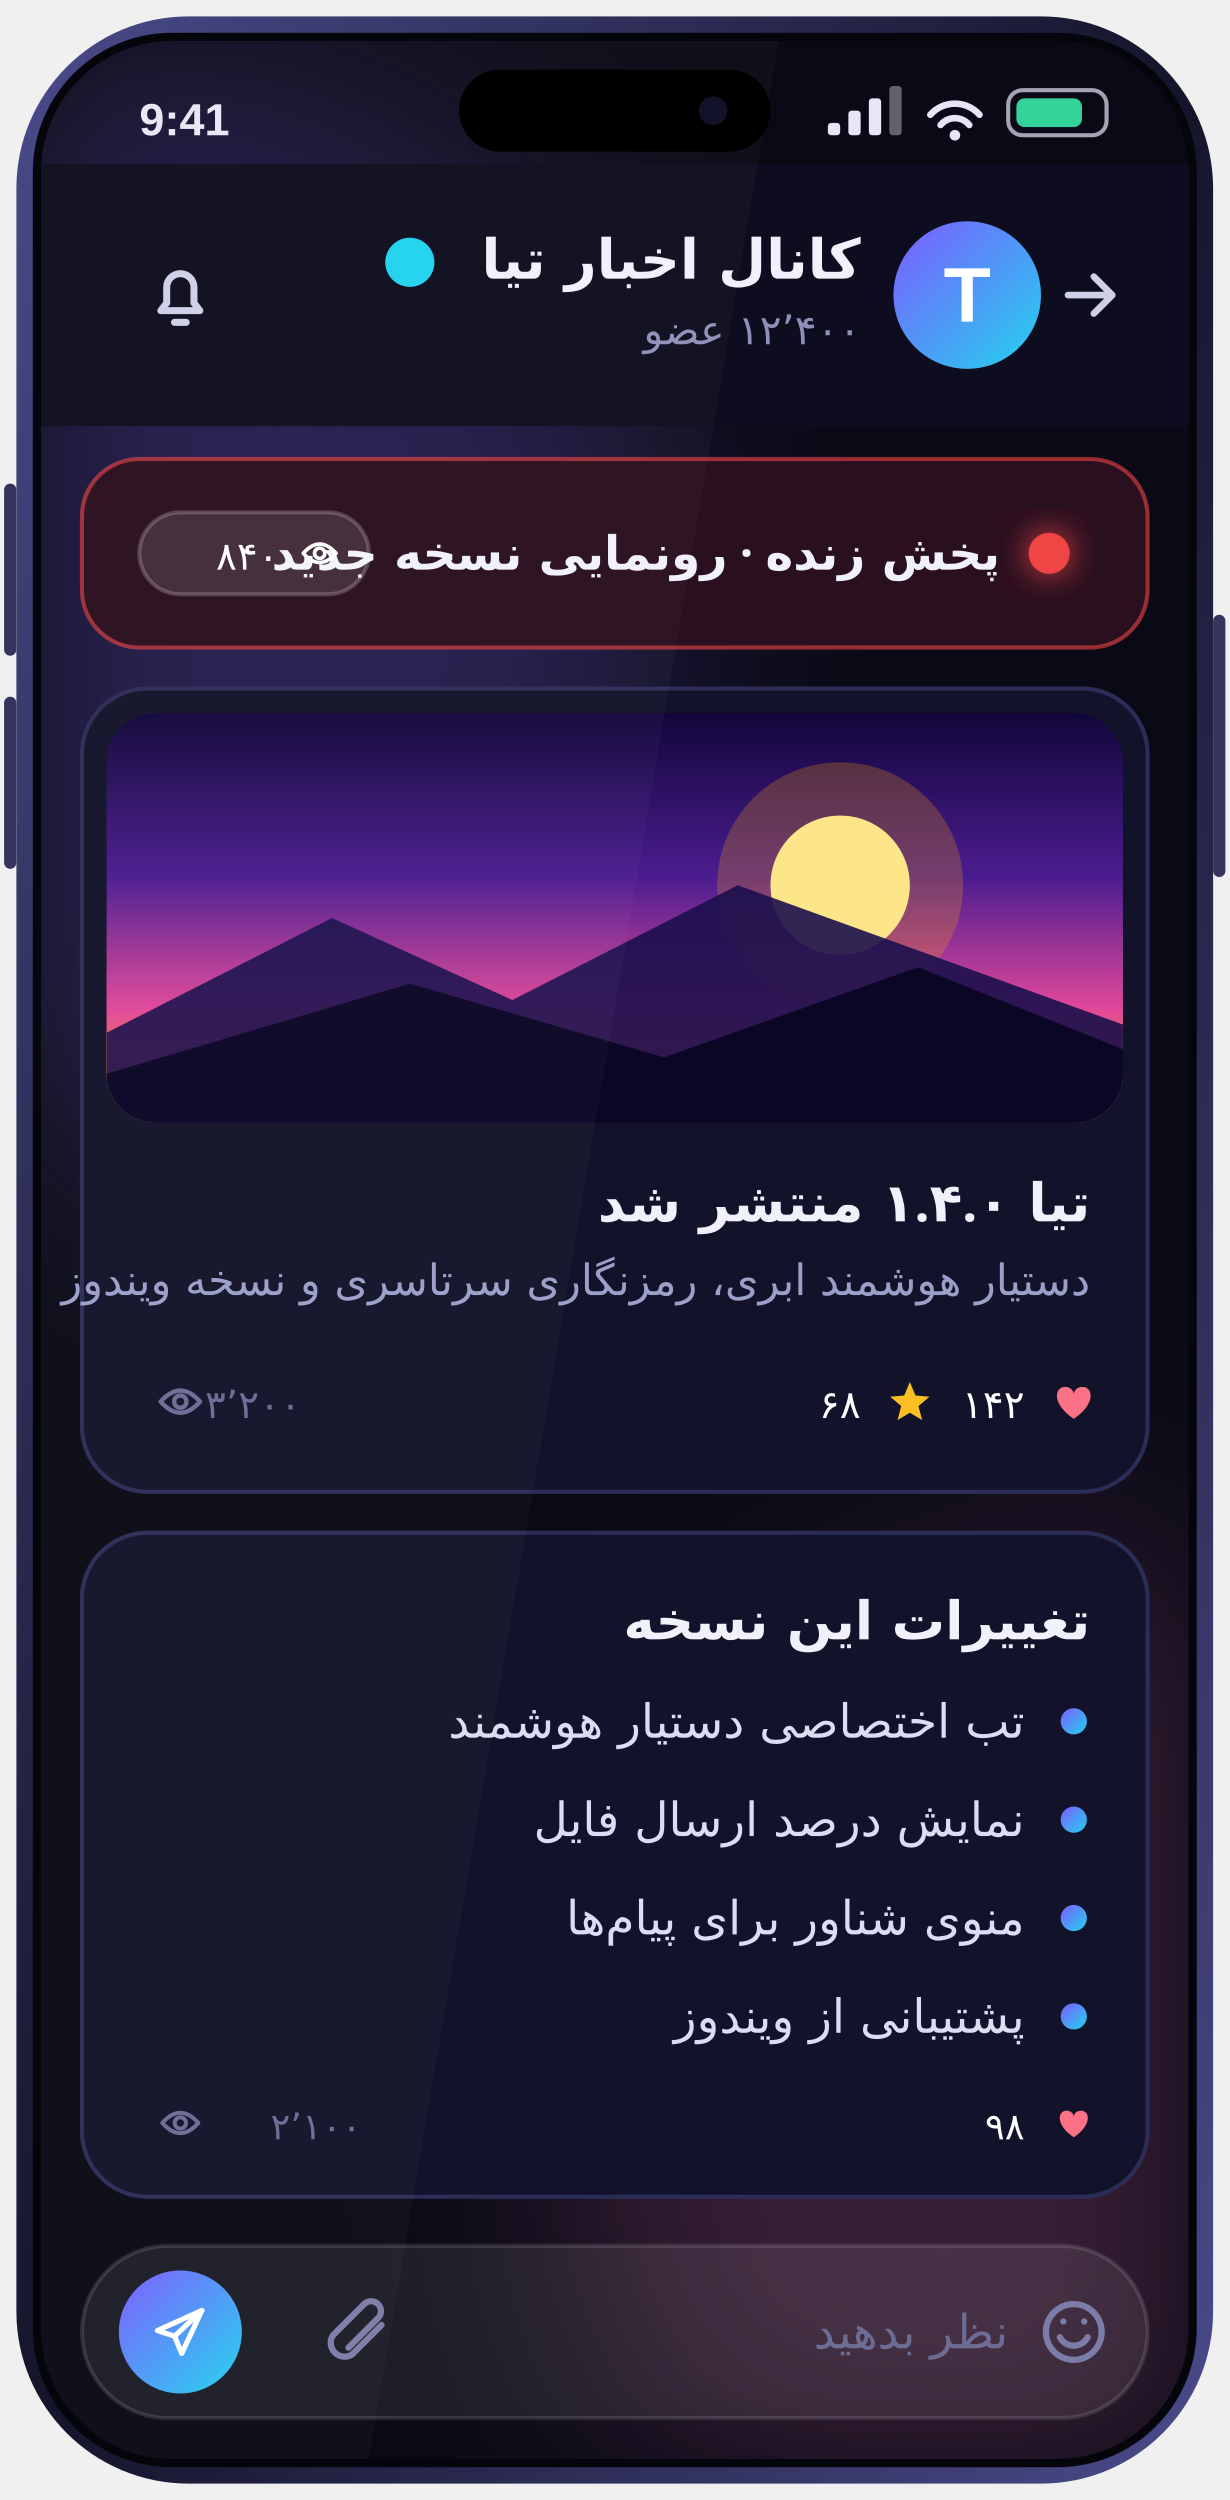
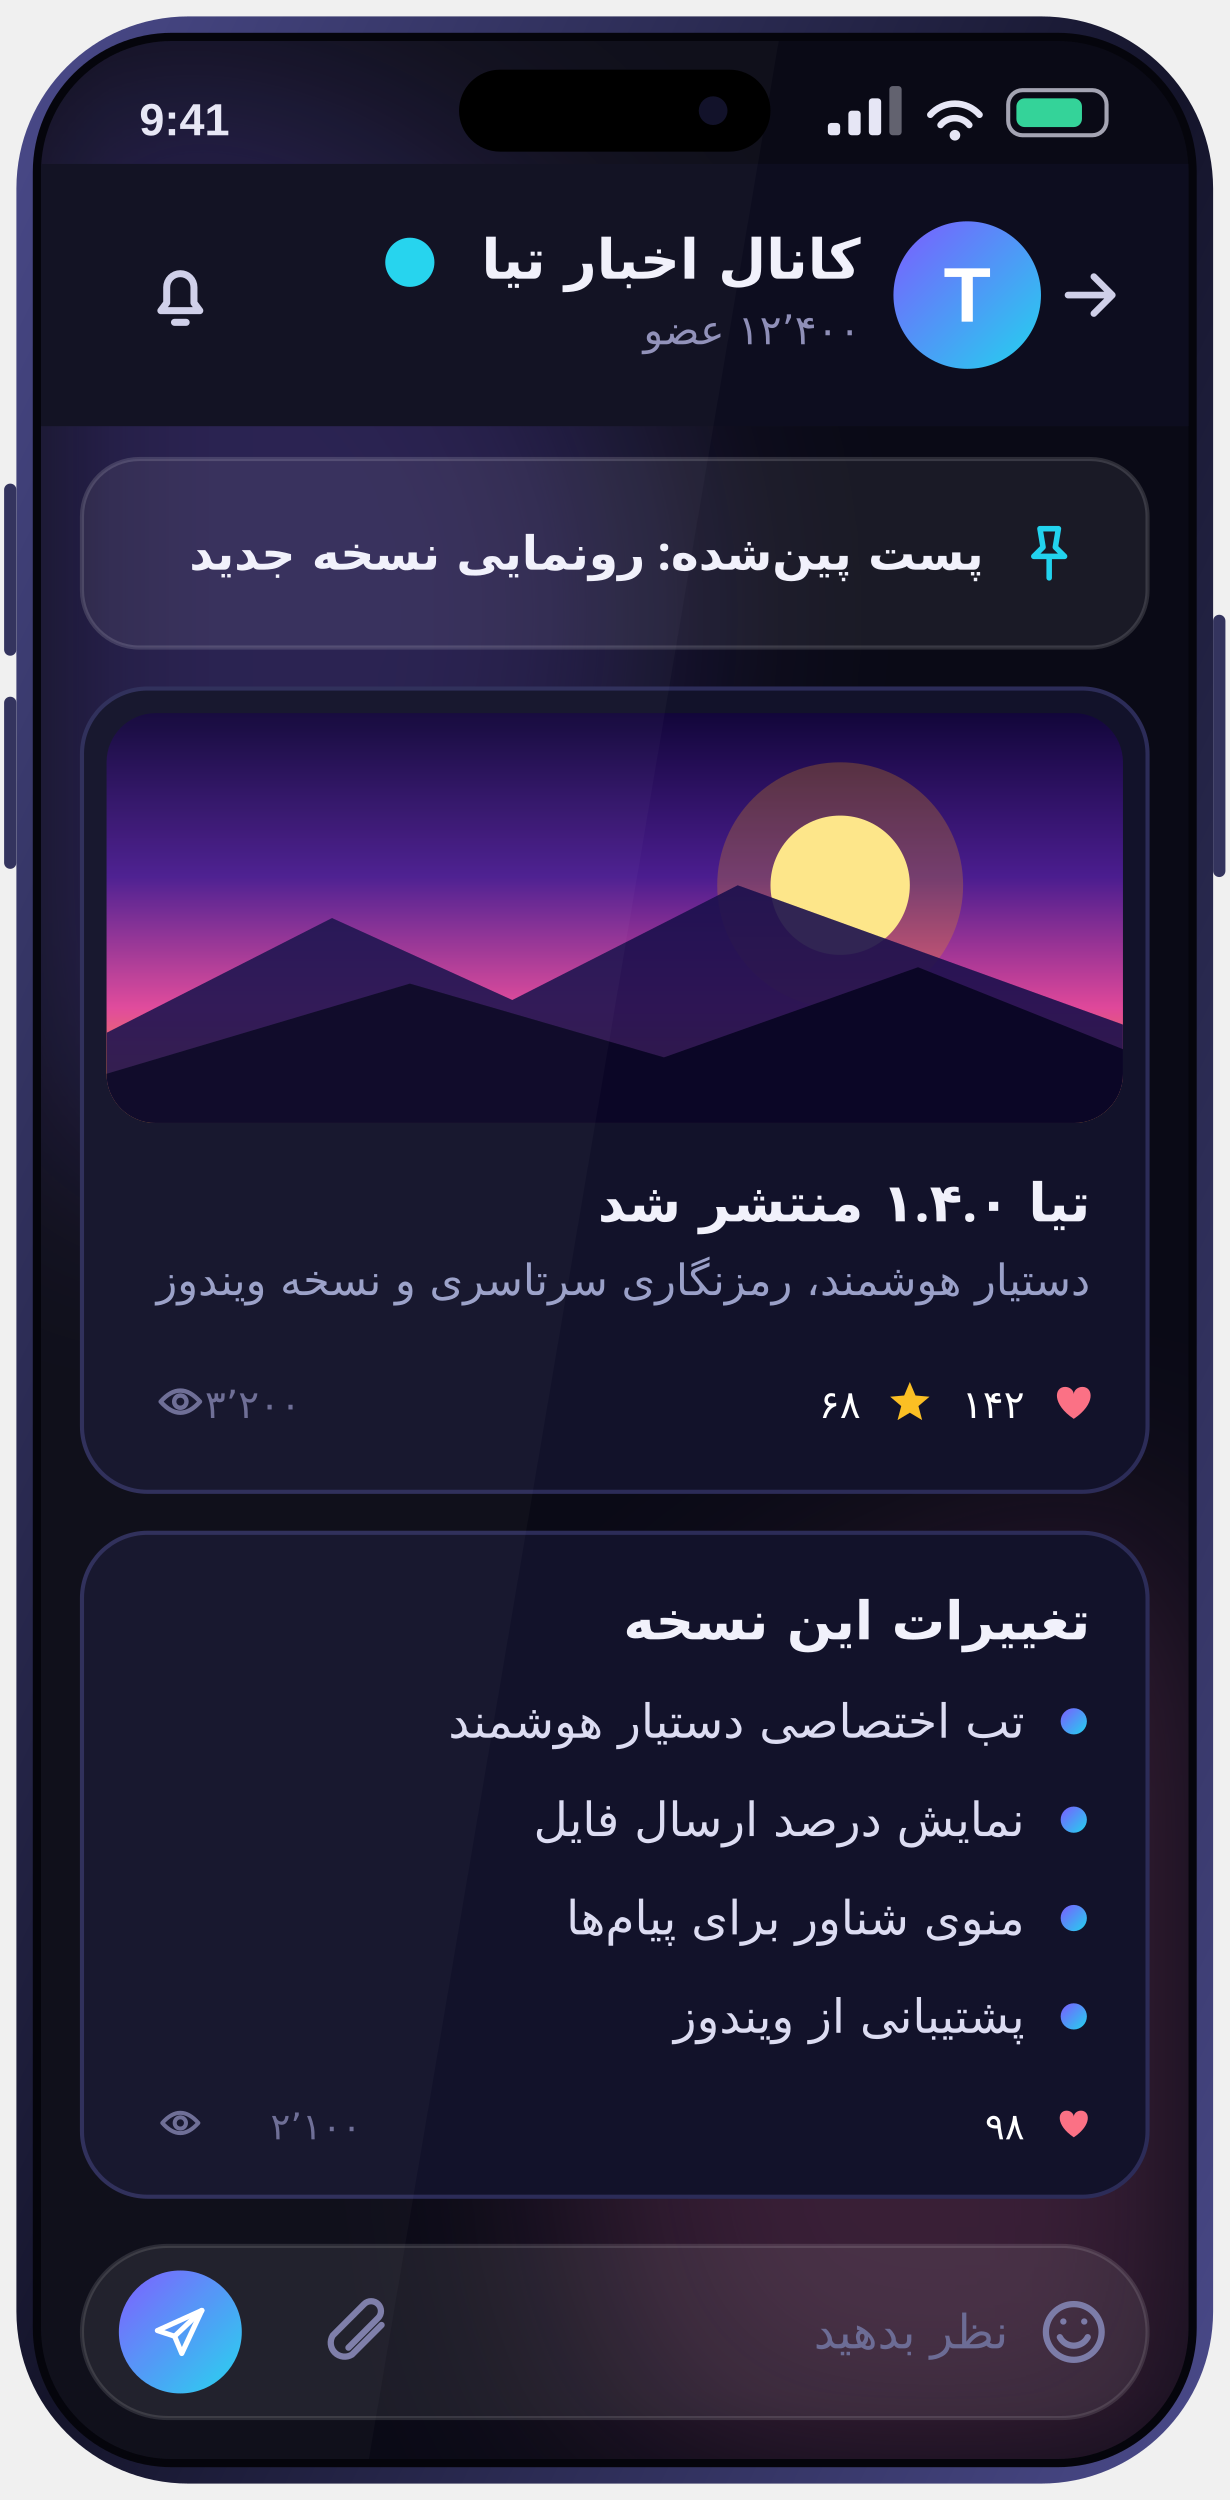
<svg xmlns="http://www.w3.org/2000/svg" viewBox="0 0 300 610" width="300" height="610" role="img">
  <defs>
    <linearGradient id="gp" x1="0" y1="0" x2="1" y2="1">
      <stop offset="0" stop-color="#7c5cff" />
      <stop offset="1" stop-color="#22d3ee" />
    </linearGradient>
    <linearGradient id="gk" x1="0" y1="0" x2="1" y2="1">
      <stop offset="0" stop-color="#7c5cff" />
      <stop offset="1" stop-color="#f472b6" />
    </linearGradient>
    <linearGradient id="gb" x1="0" y1="0" x2="1" y2="1">
      <stop offset="0" stop-color="#7c5cff" />
      <stop offset="1" stop-color="#5b3fe0" />
    </linearGradient>
    <linearGradient id="ga" x1="0" y1="0" x2="1" y2="1">
      <stop offset="0" stop-color="#f59e0b" />
      <stop offset="1" stop-color="#ef4444" />
    </linearGradient>
    <radialGradient id="go" cx=".4" cy=".7" r=".8">
      <stop offset="0" stop-color="#fff" />
      <stop offset=".35" stop-color="#f472b6" />
      <stop offset=".75" stop-color="#7c5cff" />
      <stop offset="1" stop-color="#3b2a99" />
    </radialGradient>
    <linearGradient id="fr" x1="0" y1="0" x2="1" y2="1">
      <stop offset="0" stop-color="#4a4a8a" />
      <stop offset=".5" stop-color="#14142a" />
      <stop offset="1" stop-color="#4a4a8a" />
    </linearGradient>
    <linearGradient id="sky" x1="0" y1="0" x2="0" y2="1">
      <stop offset="0" stop-color="#12063a" />
      <stop offset=".4" stop-color="#4b1d8f" />
      <stop offset=".72" stop-color="#e0489a" />
      <stop offset="1" stop-color="#f59e0b" />
    </linearGradient>
    <linearGradient id="wat" x1="0" y1="0" x2="0" y2="1">
      <stop offset="0" stop-color="#7c3aed" stop-opacity=".7" />
      <stop offset="1" stop-color="#0b0626" />
    </linearGradient>
    <filter id="bl" x="-60%" y="-60%" width="220%" height="220%">
      <feGaussianBlur stdDeviation="28" />
    </filter>
    <filter id="gl2" x="-60%" y="-60%" width="220%" height="220%">
      <feGaussianBlur stdDeviation="4" result="b" />
      <feMerge>
        <feMergeNode in="b" />
        <feMergeNode in="SourceGraphic" />
      </feMerge>
    </filter>
    <linearGradient id="av0" x1="0" y1="0" x2="1" y2="1">
      <stop offset="0" stop-color="#7c5cff" />
      <stop offset="1" stop-color="#22d3ee" />
    </linearGradient>
    <linearGradient id="av1" x1="0" y1="0" x2="1" y2="1">
      <stop offset="0" stop-color="#f472b6" />
      <stop offset="1" stop-color="#7c5cff" />
    </linearGradient>
    <linearGradient id="av2" x1="0" y1="0" x2="1" y2="1">
      <stop offset="0" stop-color="#22d3ee" />
      <stop offset="1" stop-color="#34d399" />
    </linearGradient>
    <linearGradient id="av3" x1="0" y1="0" x2="1" y2="1">
      <stop offset="0" stop-color="#f59e0b" />
      <stop offset="1" stop-color="#ef4444" />
    </linearGradient>
    <linearGradient id="av4" x1="0" y1="0" x2="1" y2="1">
      <stop offset="0" stop-color="#a78bfa" />
      <stop offset="1" stop-color="#f472b6" />
    </linearGradient>
    <linearGradient id="av5" x1="0" y1="0" x2="1" y2="1">
      <stop offset="0" stop-color="#34d399" />
      <stop offset="1" stop-color="#22d3ee" />
    </linearGradient>
    <clipPath id="scr">
      <rect x="10" y="10" width="280" height="590" rx="32" />
    </clipPath>
  </defs>
  <rect x="4" y="4" width="292" height="602" rx="42" fill="url(#fr)" />
  <rect x="1" y="118" width="3" height="42" rx="1.5" fill="#34345e" />
  <rect x="1" y="170" width="3" height="42" rx="1.5" fill="#34345e" />
  <rect x="296" y="150" width="3" height="64" rx="1.5" fill="#34345e" />
  <rect x="8" y="8" width="284" height="594" rx="34" fill="#05050c" />
  <g clip-path="url(#scr)">
    <rect x="10" y="10" width="280" height="590" fill="#0a0a16" />
    <circle cx="30" cy="150" r="130" fill="#7c5cff" opacity=".24" filter="url(#bl)" />
    <circle cx="280" cy="520" r="140" fill="#f472b6" opacity=".2" filter="url(#bl)" />
    <text x="34" y="33" font-size="11" font-weight="700" fill="#e6e6f5" font-family="Arial">9:41</text>
    <rect x="202" y="30" width="3" height="3" rx=".8" fill="#e6e6f5" />
    <rect x="207" y="27" width="3" height="6" rx=".8" fill="#e6e6f5" />
    <rect x="212" y="24" width="3" height="9" rx=".8" fill="#e6e6f5" />
    <rect x="217" y="21" width="3" height="12" rx=".8" fill="#e6e6f5" opacity=".4" />
    <path d="M227 28a8 8 0 0 1 12 0M229.5 30.5a4.5 4.5 0 0 1 7 0" stroke="#e6e6f5" stroke-width="1.6" fill="none" stroke-linecap="round" />
    <circle cx="233" cy="33" r="1.3" fill="#e6e6f5" />
    <rect x="246" y="22" width="24" height="11" rx="3.5" fill="none" stroke="#e6e6f5" opacity=".7" />
    <rect x="248" y="24" width="16" height="7" rx="2" fill="#34d399" />
    <rect x="10" y="40" width="280" height="64" fill="#0d0d1f" />
    <g transform="translate(266 72) scale(0.9)" fill="none" stroke="#cfcfe8" stroke-width="1.8" stroke-linecap="round" stroke-linejoin="round">
      <path d="M-6 0H6M1 -5L6 0L1 5" />
    </g>
    <circle cx="236" cy="72" r="18" fill="url(#gp)" />
    <text x="236" y="78.48" font-size="18.9" fill="#fff" text-anchor="middle" font-weight="800" font-family="Arial,sans-serif">T</text>
    <text x="210" y="68" font-size="13.5" fill="#f1f1fb" text-anchor="start" direction="rtl" font-weight="700" font-family="Tahoma,'Segoe UI',Vazirmatn,sans-serif" opacity="1">کانال اخبار تیا</text>
    <circle cx="100" cy="64" r="6" fill="#22d3ee" />
    <text x="210" y="84" font-size="10" fill="#8f8fb8" text-anchor="start" direction="rtl" font-weight="400" font-family="Tahoma,'Segoe UI',Vazirmatn,sans-serif" opacity="1">۱۲٬۴۰۰ عضو</text>
    <g transform="translate(44 72) scale(0.95)" fill="none" stroke="#cfcfe8" stroke-width="1.8" stroke-linecap="round" stroke-linejoin="round">
      <path d="M-5 4h10l-1.5-2V-2a3.5 3.5 0 0 0-7 0v4zM-1.5 7h3" />
    </g>
-     <rect x="20" y="112" width="260" height="46" rx="14" fill="#2a0f1f" stroke="#ef4444" stroke-opacity=".6" />
-     <circle cx="256" cy="135" r="5" fill="#ef4444" filter="url(#gl2)" />
-     <text x="244" y="139" font-size="11.5" fill="#f1f1fb" text-anchor="start" direction="rtl" font-weight="700" font-family="Tahoma,'Segoe UI',Vazirmatn,sans-serif" opacity="1">پخش زنده · رونمایی نسخه جدید</text>
-     <rect x="34" y="125" width="56" height="20" rx="10" fill="#fff" fill-opacity="0.12" stroke="#fff" stroke-opacity="0.2" />
-     <g transform="translate(78 135) scale(0.5)" fill="none" stroke="#fff" stroke-width="1.8" stroke-linecap="round" stroke-linejoin="round">
-       <path d="M-8 0q8-9 16 0q-8 9-16 0z" />
-       <circle r="2.5" />
+     <rect x="20" y="112" width="260" height="46" rx="14" fill="#fff" fill-opacity="0.07" stroke="#fff" stroke-opacity="0.14" />
+     <g transform="translate(256 135) scale(0.75)" fill="none" stroke="#22d3ee" stroke-width="1.8" stroke-linecap="round" stroke-linejoin="round">
+       <path d="M-3 -8h6l-1 6 3 3H-5l3-3zM0 1v7" />
    </g>
-     <text x="68" y="139" font-size="9.5" fill="#fff" text-anchor="start" direction="rtl" font-weight="400" font-family="Tahoma,'Segoe UI',Vazirmatn,sans-serif" opacity="1">۸۴۰</text>
+     <text x="240" y="139" font-size="11.5" fill="#f1f1fb" text-anchor="start" direction="rtl" font-weight="700" font-family="Tahoma,'Segoe UI',Vazirmatn,sans-serif" opacity="1">پست پین‌شده: رونمایی نسخه جدید</text>
    <rect x="20" y="168" width="260" height="196" rx="16" fill="#12122a" stroke="#2c2c58" />
    <clipPath id="u1">
      <rect x="26" y="174" width="248" height="100" rx="12" />
    </clipPath>
    <g clip-path="url(#u1)">
      <rect x="26" y="174" width="248" height="100" fill="url(#sky)" />
      <circle cx="205" cy="216" r="30" fill="#f59e0b" opacity=".25" />
      <circle cx="205" cy="216" r="17" fill="#fde68a" />
      <path d="M26 252 L81 224 L125 244 L180 216 L274 250 V274 H26z" fill="#1b0f4d" opacity=".9" />
      <path d="M26 262 L100 240 L162 258 L224 236 L274 256 V274 H26z" fill="#0b0626" />
    </g>
    <text x="266" y="298" font-size="13" fill="#f1f1fb" text-anchor="start" direction="rtl" font-weight="800" font-family="Tahoma,'Segoe UI',Vazirmatn,sans-serif" opacity="1">تیا ۱.۴.۰ منتشر شد</text>
-     <text x="266" y="316" font-size="10.5" fill="#9aa0c8" text-anchor="start" direction="rtl" font-weight="400" font-family="Tahoma,'Segoe UI',Vazirmatn,sans-serif" opacity="1">دستیار هوشمند ابری، رمزنگاری سرتاسری و نسخه ویندوز</text>
+     <text x="266" y="316" font-size="10.5" fill="#9aa0c8" text-anchor="start" direction="rtl" font-weight="400" font-family="Tahoma,'Segoe UI',Vazirmatn,sans-serif" opacity="1">دستیار هوشمند، رمزنگاری سرتاسری و نسخه ویندوز</text>
    <g transform="translate(262 342) scale(0.6)" fill="#fb7185">
      <path d="M0 7C-9 1-8 -6-3.5 -6 -1.5 -6 0 -4.5 0 -3 0 -4.5 1.5 -6 3.5 -6 8 -6 9 1 0 7z" />
    </g>
    <text x="250" y="346" font-size="9.5" fill="#fff" text-anchor="start" direction="rtl" font-weight="400" font-family="Tahoma,'Segoe UI',Vazirmatn,sans-serif" opacity="1">۱۴۲</text>
    <g transform="translate(222 342) scale(0.6)" fill="#fbbf24">
      <path d="M0 -8L2.3 -2.5L8 -2L3.5 1.8L5 7.5L0 4.5L-5 7.5L-3.5 1.8L-8 -2L-2.3 -2.5z" />
    </g>
    <text x="210" y="346" font-size="9.5" fill="#fff" text-anchor="start" direction="rtl" font-weight="400" font-family="Tahoma,'Segoe UI',Vazirmatn,sans-serif" opacity="1">۶۸</text>
    <g transform="translate(44 342) scale(0.6)" fill="none" stroke="#6c6c95" stroke-width="1.8" stroke-linecap="round" stroke-linejoin="round">
      <path d="M-8 0q8-9 16 0q-8 9-16 0z" />
      <circle r="2.5" />
    </g>
    <text x="50" y="346" font-size="9.5" fill="#6c6c95" text-anchor="end" direction="rtl" font-weight="400" font-family="Tahoma,'Segoe UI',Vazirmatn,sans-serif" opacity="1">۳٬۲۰۰</text>
    <rect x="20" y="374" width="260" height="162" rx="16" fill="#12122a" stroke="#2c2c58" />
    <text x="266" y="400" font-size="13" fill="#f1f1fb" text-anchor="start" direction="rtl" font-weight="800" font-family="Tahoma,'Segoe UI',Vazirmatn,sans-serif" opacity="1">تغییرات این نسخه</text>
    <circle cx="262" cy="420" r="3.2" fill="url(#gp)" />
    <text x="250" y="424" font-size="11.5" fill="#dcdcf2" text-anchor="start" direction="rtl" font-weight="400" font-family="Tahoma,'Segoe UI',Vazirmatn,sans-serif" opacity="1">تب اختصاصی دستیار هوشمند</text>
    <circle cx="262" cy="444" r="3.2" fill="url(#gp)" />
    <text x="250" y="448" font-size="11.5" fill="#dcdcf2" text-anchor="start" direction="rtl" font-weight="400" font-family="Tahoma,'Segoe UI',Vazirmatn,sans-serif" opacity="1">نمایش درصد ارسال فایل</text>
    <circle cx="262" cy="468" r="3.2" fill="url(#gp)" />
    <text x="250" y="472" font-size="11.5" fill="#dcdcf2" text-anchor="start" direction="rtl" font-weight="400" font-family="Tahoma,'Segoe UI',Vazirmatn,sans-serif" opacity="1">منوی شناور برای پیام‌ها</text>
    <circle cx="262" cy="492" r="3.2" fill="url(#gp)" />
    <text x="250" y="496" font-size="11.5" fill="#dcdcf2" text-anchor="start" direction="rtl" font-weight="400" font-family="Tahoma,'Segoe UI',Vazirmatn,sans-serif" opacity="1">پشتیبانی از ویندوز</text>
    <g transform="translate(262 518) scale(0.5)" fill="#fb7185">
      <path d="M0 7C-9 1-8 -6-3.5 -6 -1.5 -6 0 -4.5 0 -3 0 -4.5 1.5 -6 3.5 -6 8 -6 9 1 0 7z" />
    </g>
    <text x="250" y="522" font-size="9" fill="#fff" text-anchor="start" direction="rtl" font-weight="400" font-family="Tahoma,'Segoe UI',Vazirmatn,sans-serif" opacity="1">۹۸</text>
    <g transform="translate(44 518) scale(0.55)" fill="none" stroke="#6c6c95" stroke-width="1.8" stroke-linecap="round" stroke-linejoin="round">
      <path d="M-8 0q8-9 16 0q-8 9-16 0z" />
      <circle r="2.5" />
    </g>
    <text x="66" y="522" font-size="9" fill="#6c6c95" text-anchor="end" direction="rtl" font-weight="400" font-family="Tahoma,'Segoe UI',Vazirmatn,sans-serif" opacity="1">۲٬۱۰۰</text>
    <rect x="20" y="548" width="260" height="42" rx="21" fill="#fff" fill-opacity="0.08" stroke="#fff" stroke-opacity="0.12" />
    <g transform="translate(262 569) scale(0.85)" fill="none" stroke="#7c7ca8" stroke-width="1.8" stroke-linecap="round" stroke-linejoin="round">
      <circle r="8" />
      <path d="M-4 1.5a4.5 4.5 0 0 0 8 0M-3 -3h.01M3 -3h.01" />
    </g>
    <text x="246" y="573" font-size="11.5" fill="#6c6c95" text-anchor="start" direction="rtl" font-weight="400" font-family="Tahoma,'Segoe UI',Vazirmatn,sans-serif" opacity="1">نظر بدهید</text>
    <g transform="translate(88 569) scale(0.85)" fill="none" stroke="#7c7ca8" stroke-width="1.8" stroke-linecap="round" stroke-linejoin="round">
      <path d="M6 -2L-2.5 6.5a4 4 0 0 1-5.5-5.5L1 -8a2.8 2.8 0 0 1 4 4L-3.5 4.5" />
    </g>
    <circle cx="44" cy="569" r="15" fill="url(#gp)" />
    <g transform="translate(44 569) scale(0.7)" fill="none" stroke="#fff" stroke-width="1.8" stroke-linecap="round" stroke-linejoin="round">
      <path d="M7.5 -7.5L-8 -0.5L-2 1.5L0.5 7.5z" />
      <path d="M-2 1.5L7.5 -7.5" />
    </g>
    <path d="M10 10H190L90 600H10z" fill="#fff" opacity=".025" />
  </g>
  <rect x="112" y="17" width="76" height="20" rx="10" fill="#000" />
  <circle cx="174" cy="27" r="3.5" fill="#12122a" />
</svg>
